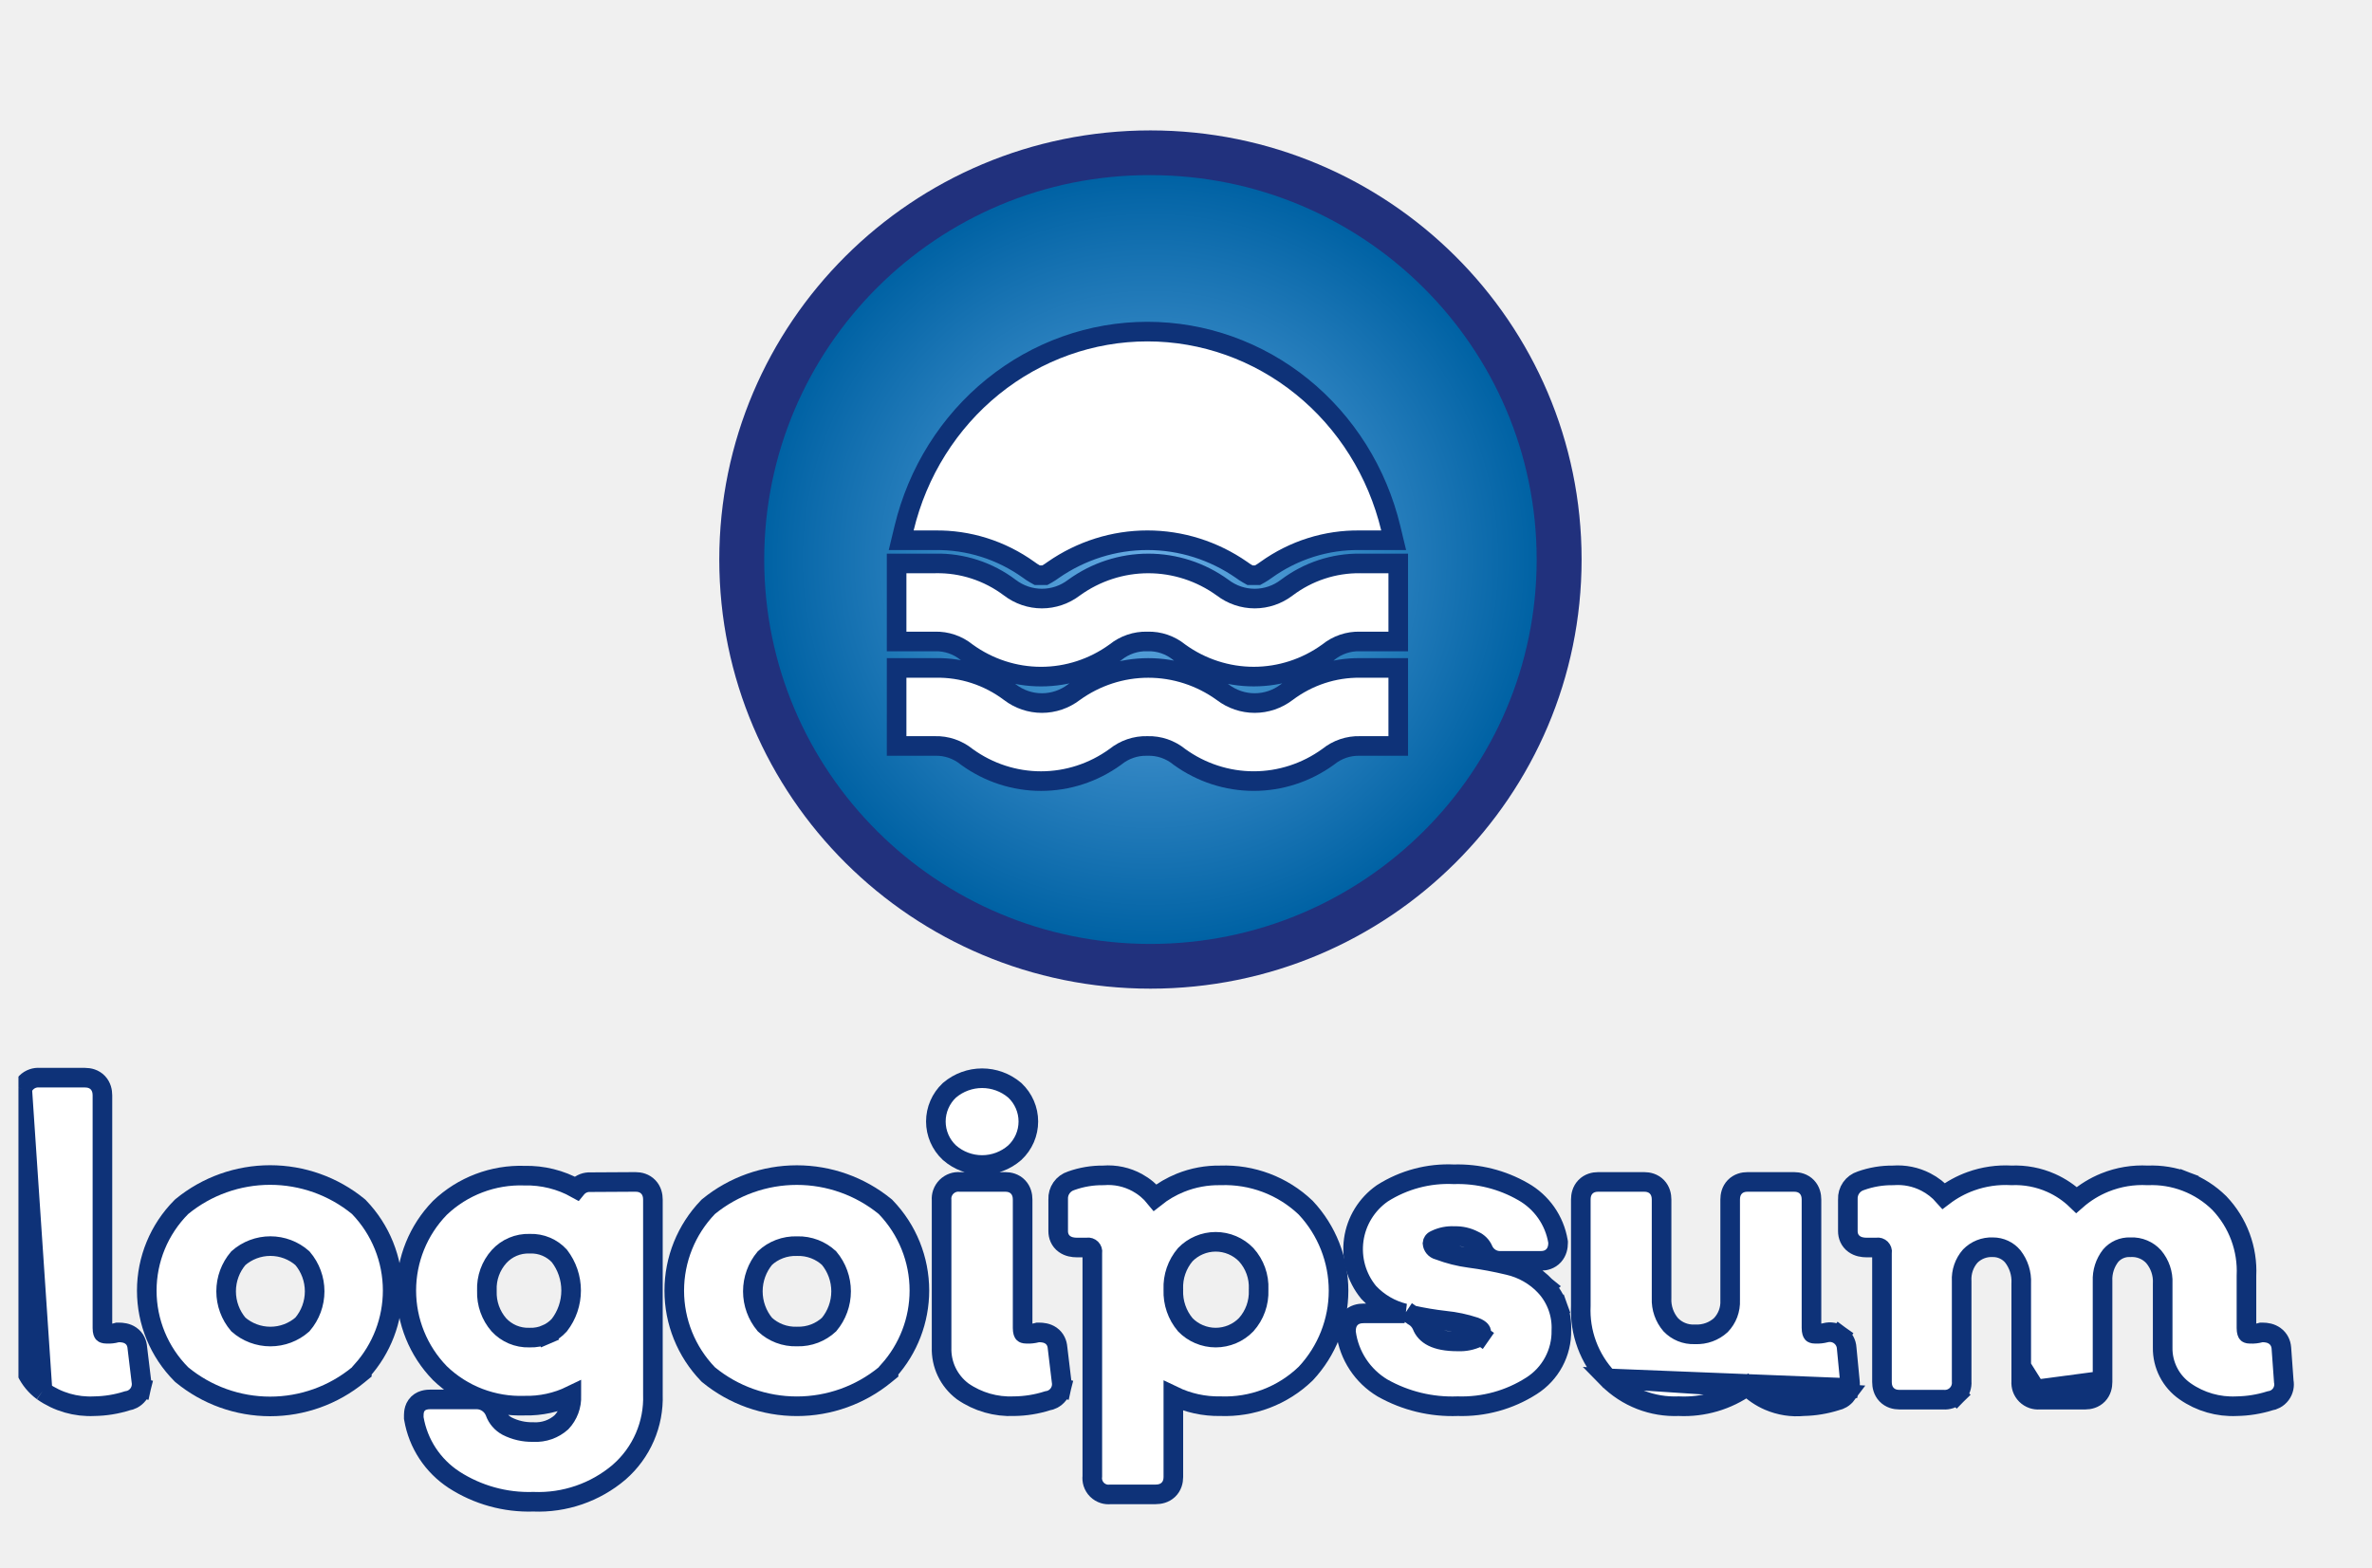
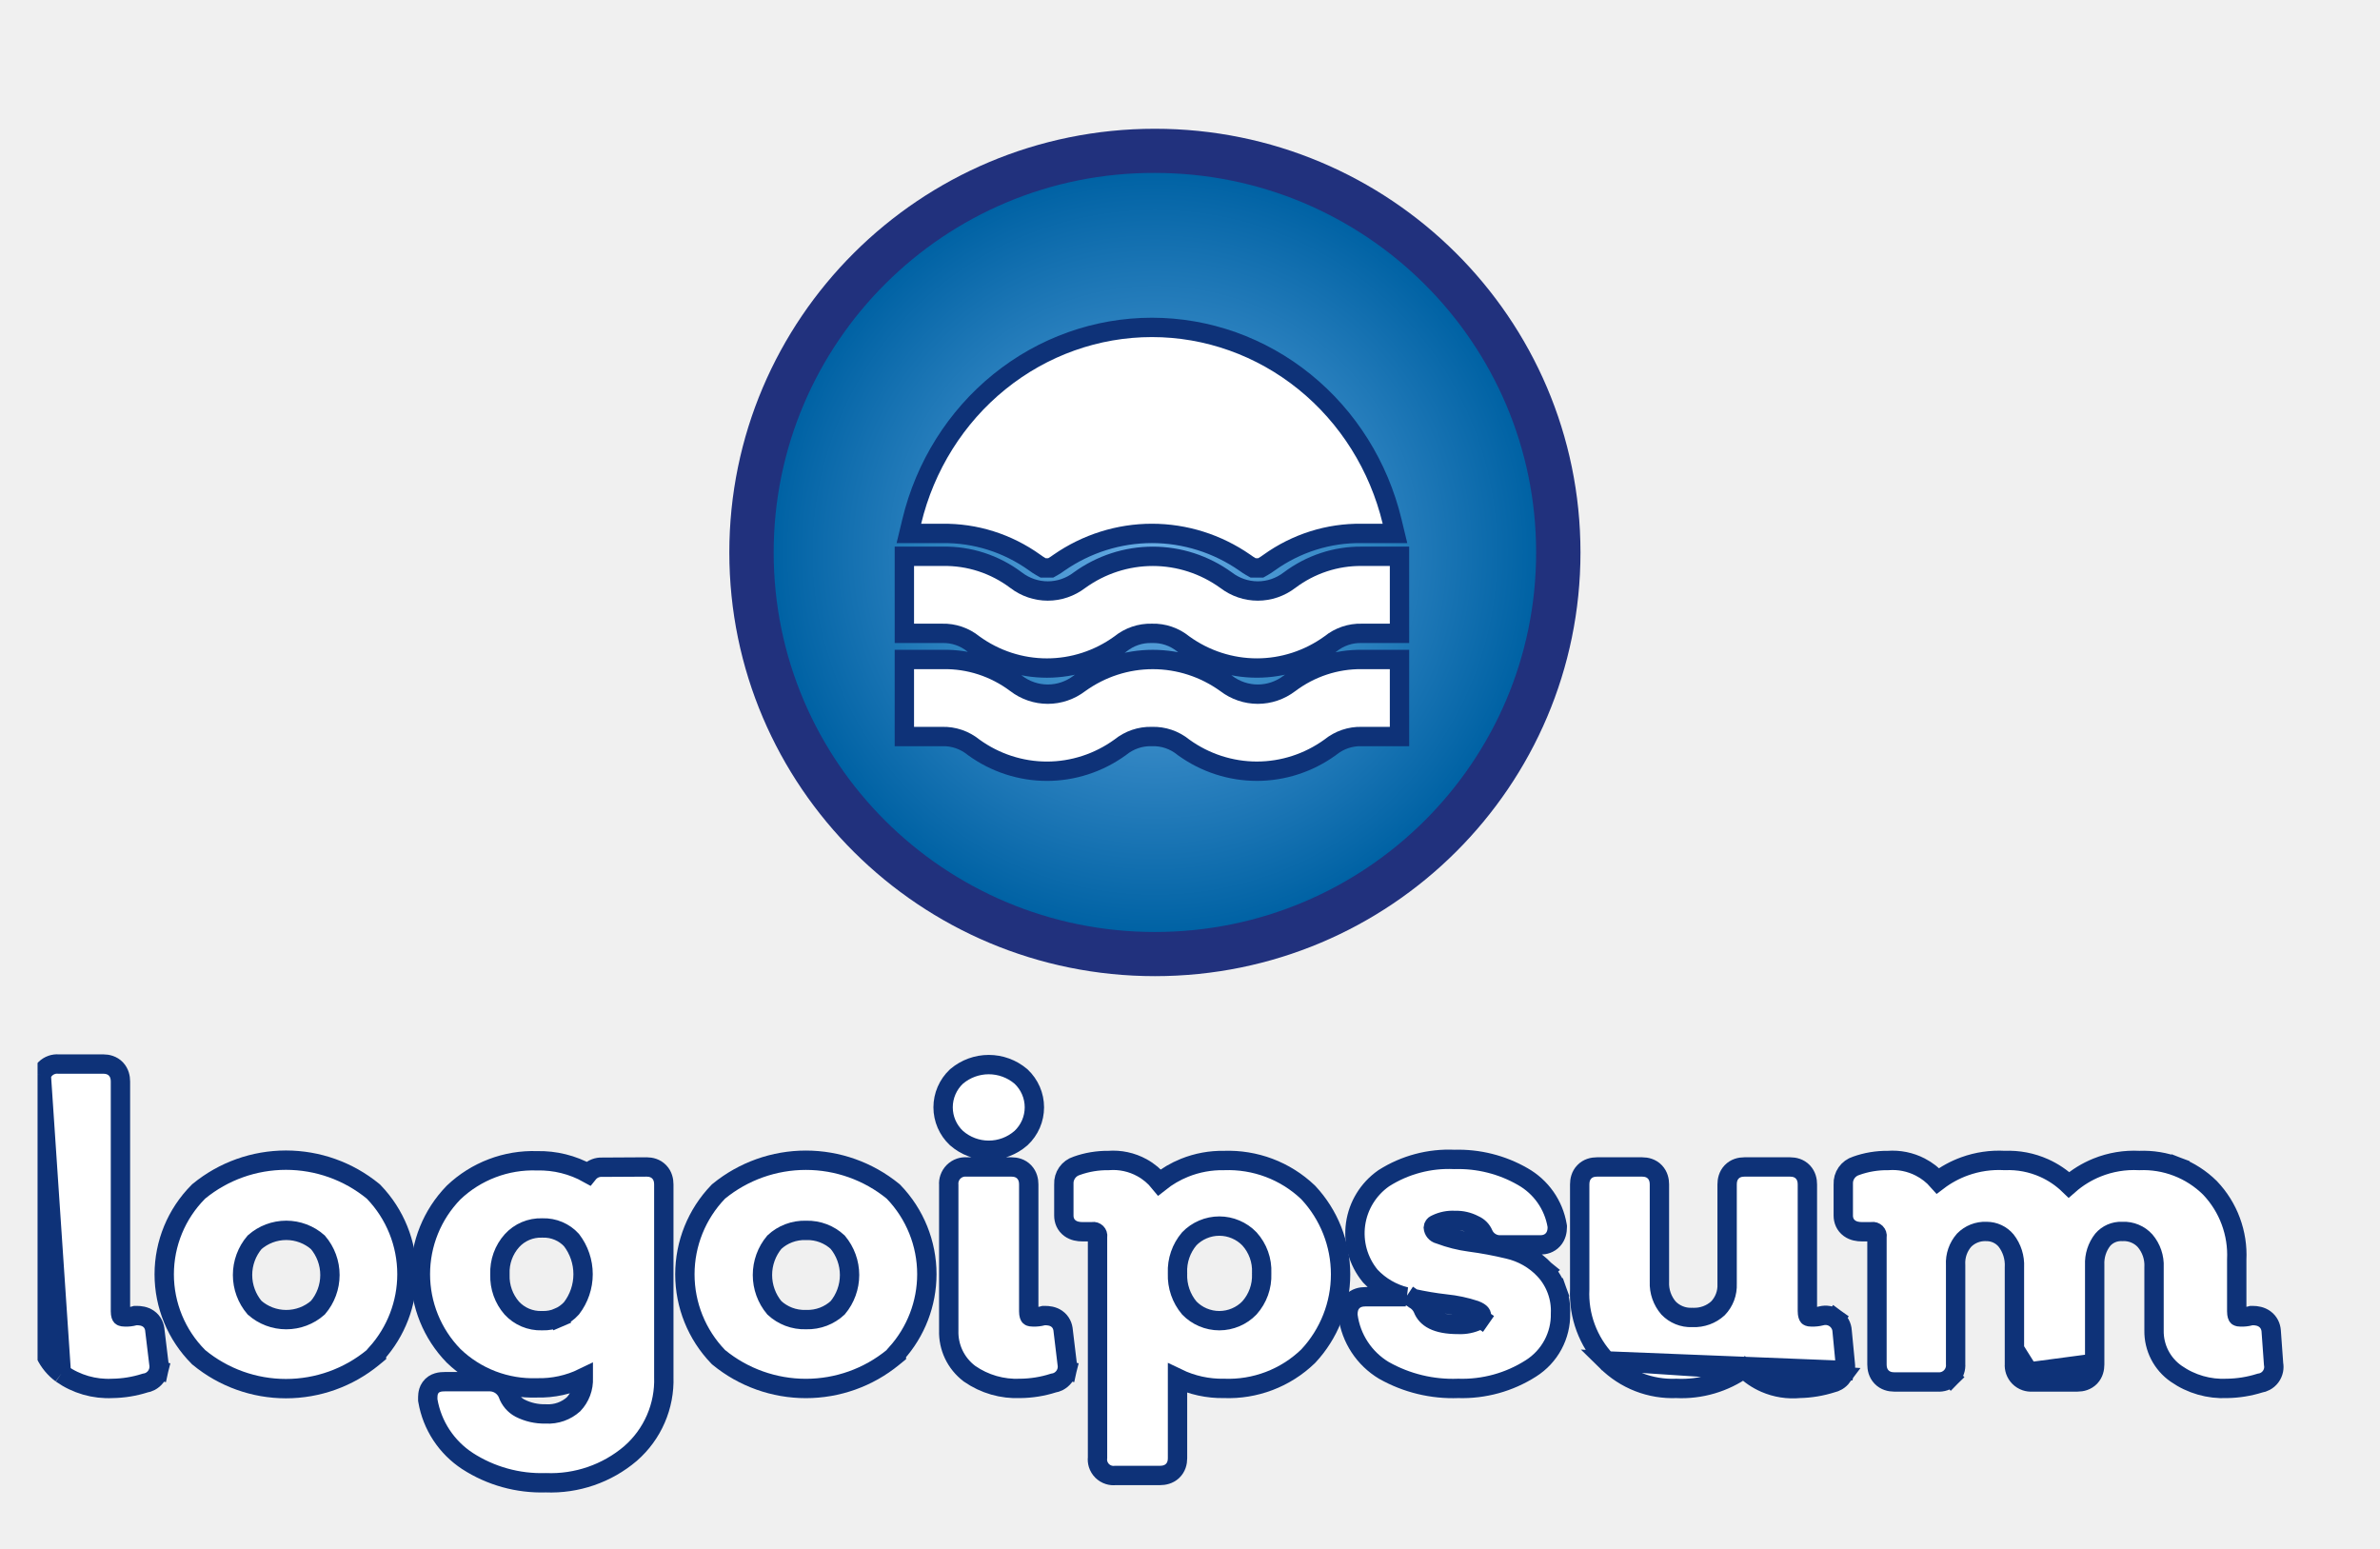
- <svg xmlns="http://www.w3.org/2000/svg" width="121" height="80" viewBox="0 0 121 80" fill="none">
+ <svg xmlns="http://www.w3.org/2000/svg" width="123" height="80" viewBox="0 0 123 80" fill="none">
  <g clip-path="url(#clip0)">
-     <path fill-rule="evenodd" clip-rule="evenodd" d="M80.68 28.549C80.68 40.619 70.849 50.445 58.686 50.445C46.562 50.445 36.692 40.658 36.692 28.549C36.692 16.48 46.523 6.654 58.686 6.654C70.81 6.654 80.68 16.441 80.68 28.549Z" fill="#21317D" />
-     <path d="M38.984 28.549C38.984 39.381 47.806 48.163 58.686 48.163C69.567 48.163 78.388 39.381 78.388 28.549C78.388 17.718 69.567 8.936 58.686 8.936C47.806 8.897 38.984 17.718 38.984 28.549Z" fill="url(#paint0_radial)" />
-     <path d="M2.171 70.984L2.171 70.984C1.823 70.727 1.542 70.388 1.354 69.998C1.167 69.611 1.077 69.184 1.091 68.754V55.914C1.082 55.796 1.097 55.677 1.135 55.565M2.171 70.984L1.135 55.565M2.171 70.984L2.181 70.991C2.948 71.53 3.874 71.797 4.811 71.749C5.381 71.741 5.946 71.649 6.489 71.476C6.584 71.462 6.677 71.432 6.763 71.387L6.763 71.387C6.872 71.329 6.967 71.249 7.043 71.152C7.119 71.055 7.172 70.943 7.201 70.823L6.714 70.707L7.201 70.823C7.227 70.71 7.231 70.594 7.212 70.48L7.006 68.772C6.99 68.547 6.9 68.307 6.67 68.148C6.467 68.007 6.233 67.985 6.062 67.985H5.995L5.931 68.003C5.781 68.044 5.625 68.061 5.47 68.055L5.46 68.055H5.449C5.371 68.055 5.325 68.044 5.301 68.035C5.281 68.028 5.276 68.022 5.274 68.02L5.274 68.02C5.271 68.017 5.225 67.963 5.225 67.763V55.889C5.225 55.687 5.177 55.44 4.992 55.244C4.801 55.044 4.551 54.987 4.335 54.987H2.019C1.901 54.977 1.783 54.992 1.671 55.031C1.547 55.073 1.434 55.143 1.341 55.236C1.249 55.328 1.178 55.441 1.135 55.565M2.171 70.984L1.135 55.565" fill="white" stroke="#0E3278" />
-     <path d="M18.276 70.149L18.458 69.999V69.946C19.469 68.821 20.031 67.362 20.031 65.847C20.031 64.263 19.417 62.74 18.318 61.598L18.297 61.576L18.274 61.557C17.007 60.52 15.418 59.954 13.779 59.954C12.14 59.954 10.551 60.52 9.284 61.557L9.264 61.574L9.246 61.592C8.119 62.726 7.487 64.257 7.487 65.854C7.487 67.45 8.119 68.982 9.246 70.115L9.263 70.133L9.282 70.149C10.548 71.191 12.138 71.761 13.779 71.761C15.42 71.761 17.01 71.191 18.276 70.149ZM13.793 68.195C13.19 68.195 12.609 67.976 12.158 67.579C11.756 67.107 11.535 66.508 11.535 65.888C11.535 65.269 11.756 64.67 12.158 64.198C12.609 63.801 13.19 63.581 13.793 63.581C14.396 63.581 14.977 63.801 15.427 64.198C15.83 64.67 16.051 65.269 16.051 65.888C16.051 66.508 15.83 67.107 15.427 67.579C14.977 67.976 14.396 68.195 13.793 68.195Z" fill="white" stroke="#0E3278" />
-     <path d="M32.416 60.306L32.413 60.306L30.119 60.319C30 60.313 29.882 60.331 29.771 60.373C29.651 60.418 29.543 60.489 29.454 60.581C29.435 60.6 29.416 60.621 29.399 60.642C28.595 60.193 27.68 59.964 26.749 59.986C25.962 59.96 25.176 60.09 24.44 60.37C23.698 60.651 23.02 61.077 22.446 61.624L22.439 61.631L22.432 61.638C21.337 62.767 20.726 64.276 20.726 65.847C20.726 67.417 21.337 68.927 22.432 70.055L22.438 70.061L22.444 70.067C23.015 70.619 23.693 71.05 24.435 71.334C25.173 71.616 25.96 71.748 26.749 71.721C27.582 71.742 28.403 71.562 29.144 71.201V71.204L29.145 71.215C29.156 71.466 29.116 71.717 29.027 71.952C28.94 72.181 28.809 72.392 28.64 72.571C28.45 72.741 28.229 72.872 27.988 72.958C27.742 73.045 27.481 73.083 27.22 73.069L27.201 73.068L27.183 73.068C26.725 73.077 26.273 72.973 25.866 72.765C25.581 72.61 25.363 72.356 25.253 72.052L25.25 72.042L25.246 72.032C25.172 71.85 25.046 71.695 24.886 71.583C24.725 71.471 24.536 71.409 24.34 71.402L24.332 71.402H24.323H21.983C21.792 71.402 21.452 71.42 21.247 71.709C21.153 71.84 21.127 71.978 21.116 72.067C21.107 72.147 21.107 72.233 21.107 72.293C21.107 72.297 21.107 72.301 21.107 72.304V72.347L21.114 72.389C21.223 73.02 21.46 73.621 21.812 74.157C22.164 74.692 22.622 75.149 23.158 75.5L23.16 75.502C24.362 76.278 25.773 76.67 27.204 76.624C28.802 76.689 30.366 76.151 31.584 75.116L31.584 75.116L31.589 75.111C32.152 74.619 32.599 74.008 32.895 73.323C33.191 72.64 33.331 71.9 33.306 71.157V61.208C33.306 61.005 33.258 60.759 33.072 60.563C32.882 60.363 32.632 60.306 32.416 60.306ZM27.027 68.249L27.012 68.249L26.997 68.249C26.706 68.258 26.416 68.203 26.148 68.09C25.882 67.977 25.643 67.809 25.448 67.597C25.034 67.121 24.816 66.506 24.837 65.877L24.837 65.859L24.837 65.841C24.811 65.206 25.035 64.586 25.46 64.113C25.655 63.899 25.895 63.729 26.162 63.616C26.43 63.503 26.719 63.449 27.01 63.458L27.026 63.458L27.042 63.458C27.325 63.449 27.606 63.501 27.866 63.612C28.121 63.72 28.35 63.881 28.536 64.085C28.924 64.591 29.134 65.21 29.134 65.847C29.134 66.484 28.924 67.103 28.535 67.609C28.348 67.817 28.117 67.981 27.86 68.092L28.057 68.551L27.86 68.092C27.597 68.204 27.313 68.258 27.027 68.249Z" fill="white" stroke="#0E3278" />
-     <path d="M45.143 70.15L45.327 70V69.945C46.338 68.821 46.9 67.362 46.9 65.847C46.9 64.263 46.286 62.74 45.187 61.598L45.166 61.576L45.143 61.557C43.874 60.523 42.286 59.958 40.648 59.958C39.01 59.958 37.422 60.523 36.153 61.557L36.13 61.576L36.109 61.598C35.009 62.743 34.395 64.268 34.395 65.854C34.395 67.44 35.009 68.964 36.109 70.109L36.13 70.131L36.153 70.15C37.42 71.187 39.009 71.753 40.648 71.753C42.287 71.753 43.876 71.187 45.143 70.15ZM40.675 68.194L40.661 68.193L40.647 68.194C40.344 68.203 40.043 68.153 39.76 68.045C39.486 67.94 39.234 67.784 39.02 67.585C38.622 67.109 38.404 66.508 38.404 65.888C38.404 65.268 38.622 64.668 39.02 64.192C39.234 63.992 39.486 63.836 39.76 63.732C40.043 63.624 40.344 63.574 40.647 63.583L40.661 63.583L40.675 63.583C40.975 63.575 41.275 63.627 41.555 63.734C41.827 63.839 42.077 63.994 42.291 64.192C42.688 64.668 42.906 65.268 42.906 65.888C42.906 66.508 42.688 67.109 42.291 67.585C42.077 67.783 41.827 67.938 41.555 68.043C41.275 68.15 40.975 68.201 40.675 68.194Z" fill="white" stroke="#0E3278" />
-     <path d="M51.758 58.821L51.765 58.815L51.772 58.809C51.988 58.605 52.161 58.359 52.279 58.087C52.397 57.814 52.458 57.52 52.458 57.223C52.458 56.925 52.397 56.631 52.279 56.359C52.161 56.086 51.988 55.84 51.772 55.636L51.762 55.627L51.751 55.618C51.289 55.229 50.703 55.015 50.099 55.015C49.494 55.015 48.909 55.229 48.447 55.618L48.436 55.627L48.426 55.636C48.209 55.84 48.037 56.086 47.919 56.359C47.801 56.631 47.74 56.925 47.74 57.223C47.74 57.52 47.801 57.814 47.919 58.087C48.037 58.359 48.209 58.605 48.426 58.809L48.433 58.815L48.44 58.821C48.899 59.222 49.489 59.443 50.099 59.443C50.709 59.443 51.298 59.222 51.758 58.821ZM49.093 70.98L49.101 70.987L49.11 70.993C49.878 71.527 50.801 71.792 51.736 71.749C52.311 71.742 52.882 71.651 53.429 71.476C53.525 71.462 53.618 71.432 53.704 71.387C53.813 71.329 53.908 71.249 53.984 71.152C54.059 71.055 54.113 70.943 54.142 70.823L53.655 70.707L54.142 70.823C54.168 70.71 54.172 70.594 54.152 70.48L53.947 68.772C53.93 68.547 53.84 68.308 53.611 68.148C53.408 68.007 53.173 67.985 53.003 67.985H52.939L52.876 68.002C52.719 68.043 52.557 68.061 52.394 68.055L52.385 68.055H52.376C52.303 68.055 52.261 68.044 52.239 68.037C52.221 68.03 52.217 68.024 52.216 68.023C52.212 68.019 52.166 67.963 52.166 67.763V61.208C52.166 61.005 52.118 60.759 51.932 60.563C51.742 60.363 51.492 60.306 51.276 60.306H48.96C48.842 60.296 48.724 60.311 48.611 60.349C48.488 60.392 48.375 60.462 48.282 60.554L48.282 60.554C48.189 60.647 48.119 60.76 48.076 60.883C48.037 60.996 48.022 61.114 48.032 61.233V68.755C48.019 69.182 48.107 69.606 48.29 69.992C48.475 70.38 48.75 70.719 49.093 70.98Z" fill="white" stroke="#0E3278" />
-     <path d="M58.924 61.102C58.675 60.795 58.368 60.537 58.019 60.345C57.49 60.054 56.888 59.924 56.287 59.972C55.727 59.965 55.17 60.058 54.643 60.247C54.443 60.31 54.269 60.436 54.149 60.608C54.029 60.78 53.969 60.986 53.98 61.195V62.819C53.98 63.059 54.071 63.307 54.301 63.474C54.501 63.619 54.74 63.653 54.939 63.653H55.399H55.435L55.471 63.647C55.506 63.642 55.542 63.645 55.575 63.656C55.608 63.667 55.639 63.686 55.663 63.71C55.688 63.735 55.706 63.765 55.717 63.798C55.728 63.83 55.731 63.865 55.726 63.899L55.721 63.935V63.972V75.324C55.707 75.439 55.718 75.556 55.752 75.668C55.793 75.797 55.864 75.915 55.96 76.011C56.056 76.106 56.173 76.177 56.303 76.217C56.414 76.251 56.531 76.262 56.646 76.248H58.951C59.153 76.248 59.4 76.201 59.596 76.016C59.796 75.826 59.855 75.576 59.855 75.36V71.223C60.6 71.583 61.425 71.765 62.261 71.749C63.056 71.779 63.848 71.649 64.591 71.367C65.339 71.082 66.021 70.65 66.597 70.095L66.606 70.086L66.615 70.077C67.686 68.93 68.282 67.421 68.282 65.854C68.282 64.286 67.686 62.777 66.615 61.631L66.605 61.62L66.594 61.61C66.016 61.06 65.333 60.632 64.587 60.351C63.844 60.072 63.054 59.943 62.261 59.972C61.561 59.959 60.865 60.087 60.215 60.349C59.75 60.537 59.315 60.791 58.924 61.102ZM64.204 65.782L64.203 65.804L64.204 65.825C64.23 66.473 64.004 67.105 63.571 67.589C63.37 67.797 63.13 67.962 62.864 68.075C62.596 68.189 62.307 68.249 62.015 68.249C61.723 68.249 61.434 68.189 61.166 68.075C60.902 67.963 60.663 67.799 60.464 67.594C60.048 67.099 59.831 66.468 59.854 65.823L59.855 65.804L59.854 65.784C59.827 65.14 60.045 64.509 60.463 64.017C60.663 63.811 60.902 63.647 61.166 63.535C61.434 63.42 61.723 63.361 62.015 63.361C62.307 63.361 62.596 63.42 62.864 63.535C63.131 63.648 63.371 63.814 63.572 64.022C64.007 64.503 64.234 65.135 64.204 65.782Z" fill="white" stroke="#0E3278" />
-     <path d="M70.519 70.817L70.519 70.817L70.531 70.823C71.696 71.48 73.021 71.8 74.358 71.749C75.688 71.791 77 71.43 78.121 70.713C78.6 70.41 78.993 69.988 79.26 69.489C79.525 68.995 79.659 68.441 79.648 67.881C79.667 67.475 79.606 67.069 79.468 66.686L78.998 66.855L79.468 66.686C79.329 66.297 79.113 65.94 78.834 65.635L78.835 65.634L78.829 65.629C78.324 65.092 77.669 64.718 76.95 64.554C76.295 64.396 75.633 64.272 74.965 64.184C74.436 64.114 73.917 63.983 73.418 63.795L73.392 63.786L73.366 63.779C73.285 63.758 73.212 63.712 73.16 63.648C73.111 63.587 73.081 63.514 73.074 63.437C73.077 63.404 73.088 63.371 73.108 63.343C73.13 63.311 73.162 63.286 73.198 63.272L73.217 63.265L73.236 63.256C73.528 63.115 73.852 63.051 74.176 63.069L74.196 63.07L74.216 63.069C74.547 63.061 74.876 63.137 75.17 63.29L75.185 63.298L75.2 63.305C75.41 63.397 75.576 63.566 75.664 63.776L75.667 63.784L75.671 63.792C75.75 63.963 75.878 64.105 76.039 64.201L76.295 63.772L76.039 64.201C76.195 64.295 76.374 64.34 76.555 64.333H78.605C78.821 64.333 79.071 64.271 79.258 64.064C79.436 63.867 79.481 63.62 79.481 63.416V63.374L79.474 63.333C79.385 62.805 79.178 62.304 78.871 61.866C78.563 61.429 78.162 61.065 77.696 60.802C76.624 60.185 75.402 59.879 74.165 59.916C72.88 59.856 71.608 60.194 70.522 60.883L70.513 60.889L70.503 60.896C70.113 61.17 69.783 61.521 69.534 61.928C69.285 62.334 69.123 62.787 69.057 63.259C68.992 63.731 69.024 64.212 69.152 64.671C69.281 65.129 69.503 65.557 69.804 65.926L69.815 65.94L69.827 65.953C70.319 66.476 70.953 66.845 71.65 67.014C71.644 67.014 71.638 67.014 71.632 67.013L71.622 67.013H71.612H69.565C69.349 67.013 69.076 67.061 68.877 67.282C68.687 67.492 68.661 67.753 68.661 67.93V67.963L68.665 67.996C68.742 68.575 68.949 69.129 69.27 69.617C69.591 70.106 70.018 70.515 70.519 70.817ZM71.997 67.096C72.564 67.223 73.138 67.32 73.715 67.385L73.715 67.385L73.722 67.386C74.236 67.437 74.743 67.545 75.234 67.707C75.405 67.772 75.487 67.836 75.525 67.879C75.55 67.909 75.566 67.94 75.569 67.996C75.563 68.045 75.545 68.092 75.517 68.133L75.927 68.419L75.517 68.133C75.485 68.178 75.442 68.215 75.391 68.238L75.391 68.238L75.381 68.242C75.069 68.39 74.725 68.46 74.379 68.444L74.368 68.444H74.356C73.21 68.444 72.718 68.099 72.538 67.637L72.532 67.622L72.525 67.608C72.445 67.436 72.32 67.29 72.162 67.185L71.885 67.601L72.162 67.185C72.11 67.15 72.055 67.121 71.997 67.096Z" fill="white" stroke="#0E3278" />
-     <path d="M82.016 70.329L82.016 70.329C81.548 69.834 81.185 69.25 80.948 68.611C80.713 67.977 80.608 67.302 80.64 66.626V61.208C80.64 61.005 80.687 60.758 80.873 60.563C81.063 60.363 81.314 60.306 81.53 60.306H83.87C84.085 60.306 84.336 60.363 84.526 60.563C84.712 60.758 84.76 61.005 84.76 61.208V66.222V66.232L84.759 66.242C84.739 66.736 84.907 67.218 85.229 67.594C85.384 67.755 85.57 67.882 85.777 67.966C85.988 68.052 86.214 68.092 86.441 68.083L86.462 68.082L86.482 68.083C86.722 68.093 86.961 68.056 87.186 67.974C87.407 67.894 87.609 67.771 87.783 67.613C87.943 67.446 88.068 67.249 88.15 67.033C88.233 66.812 88.27 66.578 88.259 66.343L88.259 66.331V66.319V61.208C88.259 61.005 88.306 60.758 88.492 60.563C88.683 60.363 88.933 60.306 89.149 60.306H91.517C91.733 60.306 91.983 60.363 92.173 60.563C92.359 60.758 92.407 61.005 92.407 61.208V67.749C92.407 67.958 92.454 68.02 92.459 68.026C92.461 68.028 92.464 68.032 92.479 68.038C92.497 68.045 92.535 68.055 92.603 68.055H92.613L92.623 68.055C92.788 68.061 92.954 68.044 93.115 68.002C93.238 67.969 93.368 67.963 93.494 67.985C93.622 68.008 93.743 68.06 93.848 68.136L93.555 68.541L93.848 68.136C93.954 68.213 94.04 68.312 94.102 68.427L94.102 68.427C94.161 68.536 94.195 68.657 94.202 68.782L94.367 70.494C94.382 70.603 94.377 70.715 94.35 70.822L82.016 70.329ZM82.016 70.329L82.025 70.338C82.5 70.813 83.068 71.184 83.694 71.427C84.313 71.667 84.974 71.776 85.637 71.749C86.887 71.809 88.116 71.446 89.127 70.725C89.443 71.037 89.815 71.29 90.225 71.468C90.786 71.711 91.398 71.807 92.006 71.748C92.571 71.737 93.132 71.643 93.671 71.472C93.767 71.452 93.86 71.417 93.945 71.367C94.045 71.308 94.133 71.229 94.203 71.135L82.016 70.329Z" fill="white" stroke="#0E3278" />
-     <path d="M116.347 71.144C116.272 71.244 116.176 71.327 116.066 71.385C115.979 71.432 115.885 71.463 115.787 71.477C115.24 71.649 114.671 71.74 114.098 71.749C113.162 71.795 112.238 71.529 111.47 70.993C111.109 70.743 110.816 70.408 110.615 70.017C110.416 69.628 110.315 69.196 110.322 68.759V65.499V65.488L110.323 65.476C110.346 64.983 110.181 64.499 109.861 64.121C109.716 63.961 109.538 63.835 109.338 63.752C109.136 63.667 108.918 63.628 108.699 63.638L108.679 63.639L108.658 63.638C108.47 63.631 108.283 63.667 108.111 63.742C107.942 63.817 107.791 63.928 107.671 64.067C107.381 64.437 107.234 64.898 107.255 65.366L107.255 65.377V65.388V70.513C107.255 70.716 107.207 70.963 107.022 71.158C106.831 71.358 106.581 71.416 106.365 71.416H104.035C103.917 71.425 103.799 71.41 103.687 71.372L103.687 71.372C103.563 71.329 103.45 71.259 103.357 71.167C103.265 71.074 103.194 70.962 103.151 70.838L103.151 70.838C103.113 70.725 103.098 70.606 103.107 70.489V65.499V65.487L103.108 65.475C103.132 64.982 102.979 64.496 102.675 64.106C102.553 63.961 102.4 63.843 102.228 63.763C102.054 63.681 101.864 63.639 101.671 63.639L101.661 63.639L101.651 63.638C101.437 63.63 101.223 63.666 101.025 63.745C100.829 63.823 100.653 63.941 100.506 64.09C100.199 64.441 100.042 64.897 100.067 65.361L100.068 65.375V65.388V70.489C100.077 70.607 100.062 70.725 100.023 70.838C99.981 70.962 99.91 71.074 99.817 71.167L99.464 70.813L99.817 71.167C99.725 71.259 99.612 71.329 99.488 71.372L99.488 71.372C99.376 71.41 99.257 71.425 99.14 71.416H96.893C96.678 71.416 96.427 71.358 96.237 71.158C96.051 70.963 96.003 70.716 96.003 70.513V63.972V63.935L96.009 63.899C96.014 63.865 96.011 63.83 96 63.798C95.989 63.765 95.971 63.735 95.946 63.71C95.921 63.686 95.891 63.667 95.858 63.656C95.824 63.645 95.789 63.642 95.754 63.647L95.718 63.653H95.681H95.222C95.023 63.653 94.784 63.619 94.584 63.474C94.353 63.307 94.262 63.059 94.262 62.819V61.195C94.252 60.986 94.311 60.78 94.431 60.608C94.552 60.436 94.725 60.31 94.925 60.247C95.453 60.058 96.01 59.965 96.571 59.972C97.148 59.928 97.726 60.045 98.24 60.31C98.588 60.489 98.897 60.731 99.153 61.022C99.571 60.705 100.036 60.452 100.532 60.273C101.196 60.033 101.903 59.931 102.608 59.971C103.304 59.942 103.998 60.074 104.635 60.358C105.114 60.572 105.55 60.866 105.925 61.228C106.354 60.852 106.845 60.55 107.377 60.335C108.069 60.056 108.813 59.932 109.558 59.972C110.226 59.944 110.893 60.053 111.517 60.292L111.338 60.759L111.517 60.292C112.15 60.534 112.725 60.905 113.207 61.38L113.213 61.386L113.218 61.391C113.688 61.886 114.053 62.47 114.289 63.109C114.524 63.744 114.629 64.419 114.596 65.095V67.763C114.596 67.962 114.641 68.022 114.647 68.028C114.649 68.03 114.652 68.034 114.665 68.039C114.68 68.045 114.715 68.055 114.778 68.055H114.79L114.801 68.055C114.966 68.063 115.13 68.045 115.289 68.002L115.353 67.985H115.419C115.617 67.985 115.847 68.022 116.043 68.164C116.259 68.32 116.358 68.549 116.377 68.777L116.377 68.783L116.377 68.783L116.5 70.485C116.52 70.591 116.519 70.699 116.498 70.805C116.473 70.927 116.422 71.043 116.347 71.144ZM116.347 71.144C116.347 71.144 116.347 71.144 116.347 71.144L115.946 70.845L116.347 71.144ZM103.849 70.899C103.901 70.917 103.956 70.922 104.011 70.916H106.365C106.63 70.916 106.755 70.777 106.755 70.513L103.849 70.899ZM103.849 70.899C103.797 70.881 103.749 70.851 103.71 70.813C103.671 70.774 103.642 70.727 103.624 70.675C103.606 70.623 103.6 70.567 103.607 70.513L103.849 70.899Z" fill="white" stroke="#0E3278" />
-     <path d="M46.12 26.949L45.971 27.566H46.606H47.683V27.566L47.691 27.566C49.398 27.54 51.072 28.067 52.478 29.076C52.579 29.152 52.685 29.221 52.795 29.284L52.91 29.349H53.043H53.168H53.3L53.416 29.284C53.524 29.222 53.629 29.153 53.73 29.078C55.152 28.091 56.824 27.565 58.532 27.565C60.241 27.565 61.913 28.091 63.335 29.078C63.435 29.153 63.541 29.222 63.649 29.284L63.764 29.349H63.897H64.022H64.154L64.269 29.284C64.379 29.221 64.485 29.152 64.587 29.076C65.993 28.067 67.667 27.54 69.374 27.566V27.566H69.382H70.459H71.094L70.945 26.949C70.258 24.089 68.665 21.547 66.416 19.728C64.167 17.909 61.392 16.919 58.532 16.919C55.673 16.919 52.898 17.909 50.649 19.728C48.4 21.547 46.807 24.089 46.12 26.949ZM67.735 33.295L67.746 33.288L67.756 33.279C68.218 32.907 68.788 32.714 69.368 32.73L69.368 32.73H69.382H70.827H71.327V32.23V29.248V28.748H70.827H69.385C68.04 28.732 66.727 29.166 65.643 29.982L65.64 29.984C65.164 30.347 64.591 30.541 64.004 30.541C63.417 30.541 62.844 30.347 62.368 29.984L62.368 29.984L62.357 29.976C61.25 29.178 59.931 28.749 58.577 28.749C57.224 28.749 55.905 29.178 54.797 29.976L54.797 29.976L54.786 29.984C54.31 30.347 53.737 30.541 53.15 30.541C52.563 30.541 51.99 30.347 51.514 29.984L51.512 29.982C50.415 29.156 49.084 28.722 47.723 28.748H46.238H45.738V29.248V32.23V32.73H46.238H47.683V32.73L47.697 32.73C48.277 32.714 48.847 32.907 49.309 33.279L49.319 33.287L49.33 33.295C50.435 34.094 51.753 34.523 53.105 34.523C54.458 34.523 55.776 34.094 56.882 33.295L56.892 33.288L56.902 33.28C57.365 32.908 57.935 32.715 58.515 32.73L58.529 32.73L58.543 32.73C59.122 32.713 59.692 32.906 60.153 33.278L60.163 33.287L60.175 33.295C61.282 34.093 62.602 34.522 63.955 34.522C65.308 34.522 66.627 34.093 67.735 33.295ZM67.735 38.627L67.746 38.619L67.756 38.611C68.218 38.239 68.788 38.046 69.368 38.062L69.368 38.062H69.382H70.827H71.327V37.562V34.58V34.08H70.827H69.385C68.04 34.064 66.727 34.498 65.643 35.314L65.64 35.316C65.164 35.679 64.591 35.873 64.004 35.873C63.417 35.873 62.844 35.679 62.368 35.316L62.368 35.316L62.357 35.308C61.25 34.51 59.931 34.081 58.577 34.081C57.224 34.081 55.905 34.51 54.797 35.308L54.797 35.308L54.786 35.316C54.31 35.679 53.737 35.873 53.15 35.873C52.563 35.873 51.99 35.679 51.514 35.316L51.512 35.314C50.415 34.488 49.084 34.054 47.723 34.08H46.238H45.738V34.58V37.562V38.062H46.238H47.683V38.062L47.697 38.062C48.277 38.046 48.847 38.239 49.309 38.611L49.319 38.619L49.33 38.627C50.435 39.425 51.753 39.855 53.105 39.855C54.458 39.855 55.776 39.425 56.882 38.627L56.892 38.62L56.902 38.612C57.365 38.24 57.935 38.047 58.515 38.062L58.529 38.062L58.543 38.062C59.122 38.045 59.692 38.237 60.153 38.61L60.163 38.619L60.175 38.627C61.282 39.425 62.602 39.854 63.955 39.854C65.308 39.854 66.627 39.425 67.735 38.627Z" fill="white" stroke="#0E3278" />
+     <path fill-rule="evenodd" clip-rule="evenodd" d="M81.68 28.549C81.68 40.619 71.849 50.445 59.686 50.445C47.562 50.445 37.692 40.658 37.692 28.549C37.692 16.48 47.523 6.654 59.686 6.654C71.81 6.654 81.68 16.441 81.68 28.549Z" fill="#21317D" />
+     <path d="M39.984 28.549C39.984 39.381 48.806 48.163 59.686 48.163C70.567 48.163 79.388 39.381 79.388 28.549C79.388 17.718 70.567 8.936 59.686 8.936C48.806 8.897 39.984 17.718 39.984 28.549Z" fill="url(#paint0_radial)" />
+     <path d="M3.171 70.984L3.171 70.984C2.823 70.727 2.542 70.388 2.354 69.998C2.167 69.611 2.077 69.184 2.091 68.754V55.914C2.082 55.796 2.097 55.677 2.135 55.565M3.171 70.984L2.135 55.565M3.171 70.984L3.181 70.991C3.948 71.53 4.874 71.797 5.811 71.749C6.381 71.741 6.946 71.649 7.489 71.476C7.584 71.462 7.677 71.432 7.763 71.387L7.763 71.387C7.872 71.329 7.967 71.249 8.043 71.152C8.118 71.055 8.172 70.943 8.201 70.823L7.714 70.707L8.201 70.823C8.227 70.71 8.231 70.594 8.212 70.48L8.006 68.772C7.99 68.547 7.9 68.307 7.67 68.148C7.467 68.007 7.233 67.985 7.062 67.985H6.995L6.931 68.003C6.781 68.044 6.625 68.061 6.47 68.055L6.46 68.055H6.449C6.371 68.055 6.325 68.044 6.301 68.035C6.281 68.028 6.276 68.022 6.274 68.02L6.274 68.02C6.271 68.017 6.225 67.963 6.225 67.763V55.889C6.225 55.687 6.177 55.44 5.992 55.244C5.801 55.044 5.551 54.987 5.335 54.987H3.019C2.901 54.977 2.783 54.992 2.671 55.031C2.547 55.073 2.434 55.143 2.341 55.236C2.249 55.328 2.178 55.441 2.135 55.565M3.171 70.984L2.135 55.565" fill="white" stroke="#0E3278" />
+     <path d="M19.276 70.149L19.458 69.999V69.946C20.469 68.821 21.031 67.362 21.031 65.847C21.031 64.263 20.417 62.74 19.318 61.598L19.297 61.576L19.274 61.557C18.007 60.52 16.418 59.954 14.779 59.954C13.14 59.954 11.551 60.52 10.284 61.557L10.264 61.574L10.246 61.592C9.119 62.726 8.487 64.257 8.487 65.854C8.487 67.45 9.119 68.982 10.246 70.115L10.263 70.133L10.282 70.149C11.548 71.191 13.138 71.761 14.779 71.761C16.42 71.761 18.01 71.191 19.276 70.149ZM14.793 68.195C14.19 68.195 13.609 67.976 13.158 67.579C12.756 67.107 12.535 66.508 12.535 65.888C12.535 65.269 12.756 64.67 13.158 64.198C13.609 63.801 14.19 63.581 14.793 63.581C15.396 63.581 15.977 63.801 16.427 64.198C16.83 64.67 17.051 65.269 17.051 65.888C17.051 66.508 16.83 67.107 16.427 67.579C15.977 67.976 15.396 68.195 14.793 68.195Z" fill="white" stroke="#0E3278" />
+     <path d="M33.416 60.306L33.413 60.306L31.119 60.319C31 60.313 30.882 60.331 30.771 60.373C30.651 60.418 30.543 60.489 30.454 60.581C30.435 60.6 30.416 60.621 30.399 60.642C29.595 60.193 28.68 59.964 27.749 59.986C26.962 59.96 26.176 60.09 25.44 60.37C24.698 60.651 24.02 61.077 23.446 61.624L23.439 61.631L23.432 61.638C22.337 62.767 21.726 64.276 21.726 65.847C21.726 67.417 22.337 68.927 23.432 70.055L23.438 70.061L23.444 70.067C24.015 70.619 24.693 71.05 25.435 71.334C26.173 71.616 26.96 71.748 27.749 71.721C28.582 71.742 29.403 71.562 30.144 71.201V71.204L30.145 71.215C30.156 71.466 30.116 71.717 30.027 71.952C29.94 72.181 29.809 72.392 29.64 72.571C29.45 72.741 29.229 72.872 28.988 72.958C28.742 73.045 28.481 73.083 28.22 73.069L28.201 73.068L28.183 73.068C27.725 73.077 27.273 72.973 26.866 72.765C26.581 72.61 26.363 72.356 26.253 72.052L26.25 72.042L26.246 72.032C26.172 71.85 26.046 71.695 25.886 71.583C25.725 71.471 25.536 71.409 25.34 71.402L25.332 71.402H25.323H22.983C22.792 71.402 22.452 71.42 22.247 71.709C22.153 71.84 22.127 71.978 22.116 72.067C22.107 72.147 22.107 72.233 22.107 72.293C22.107 72.297 22.107 72.301 22.107 72.304V72.347L22.114 72.389C22.223 73.02 22.46 73.621 22.812 74.157C23.164 74.692 23.622 75.149 24.158 75.5L24.16 75.502C25.362 76.278 26.773 76.67 28.204 76.624C29.802 76.689 31.366 76.151 32.584 75.116L32.584 75.116L32.589 75.111C33.152 74.619 33.599 74.008 33.895 73.323C34.191 72.64 34.331 71.9 34.306 71.157V61.208C34.306 61.005 34.258 60.759 34.072 60.563C33.882 60.363 33.632 60.306 33.416 60.306ZM28.027 68.249L28.012 68.249L27.997 68.249C27.706 68.258 27.416 68.203 27.148 68.09C26.882 67.977 26.643 67.809 26.448 67.597C26.034 67.121 25.816 66.506 25.837 65.877L25.837 65.859L25.837 65.841C25.811 65.206 26.035 64.586 26.46 64.113C26.655 63.899 26.895 63.729 27.162 63.616C27.43 63.503 27.719 63.449 28.01 63.458L28.026 63.458L28.042 63.458C28.325 63.449 28.606 63.501 28.866 63.612C29.121 63.72 29.35 63.881 29.536 64.085C29.924 64.591 30.134 65.21 30.134 65.847C30.134 66.484 29.924 67.103 29.535 67.609C29.348 67.817 29.117 67.981 28.86 68.092L29.057 68.551L28.86 68.092C28.597 68.204 28.313 68.258 28.027 68.249Z" fill="white" stroke="#0E3278" />
+     <path d="M46.143 70.15L46.327 70V69.945C47.338 68.821 47.9 67.362 47.9 65.847C47.9 64.263 47.286 62.74 46.187 61.598L46.166 61.576L46.143 61.557C44.874 60.523 43.286 59.958 41.648 59.958C40.01 59.958 38.422 60.523 37.153 61.557L37.13 61.576L37.109 61.598C36.009 62.743 35.395 64.268 35.395 65.854C35.395 67.44 36.009 68.964 37.109 70.109L37.13 70.131L37.153 70.15C38.42 71.187 40.009 71.753 41.648 71.753C43.287 71.753 44.876 71.187 46.143 70.15ZM41.675 68.194L41.661 68.193L41.647 68.194C41.344 68.203 41.043 68.153 40.76 68.045C40.486 67.94 40.234 67.784 40.02 67.585C39.622 67.109 39.404 66.508 39.404 65.888C39.404 65.268 39.622 64.668 40.02 64.192C40.234 63.992 40.486 63.836 40.76 63.732C41.043 63.624 41.344 63.574 41.647 63.583L41.661 63.583L41.675 63.583C41.975 63.575 42.275 63.627 42.555 63.734C42.827 63.839 43.077 63.994 43.291 64.192C43.688 64.668 43.906 65.268 43.906 65.888C43.906 66.508 43.688 67.109 43.291 67.585C43.077 67.783 42.827 67.938 42.555 68.043C42.275 68.15 41.975 68.201 41.675 68.194Z" fill="white" stroke="#0E3278" />
+     <path d="M52.758 58.821L52.765 58.815L52.772 58.809C52.988 58.605 53.161 58.359 53.279 58.087C53.397 57.814 53.458 57.52 53.458 57.223C53.458 56.925 53.397 56.631 53.279 56.359C53.161 56.086 52.988 55.84 52.772 55.636L52.762 55.627L52.751 55.618C52.289 55.229 51.703 55.015 51.099 55.015C50.494 55.015 49.909 55.229 49.447 55.618L49.436 55.627L49.426 55.636C49.209 55.84 49.037 56.086 48.919 56.359C48.801 56.631 48.74 56.925 48.74 57.223C48.74 57.52 48.801 57.814 48.919 58.087C49.037 58.359 49.209 58.605 49.426 58.809L49.433 58.815L49.44 58.821C49.899 59.222 50.489 59.443 51.099 59.443C51.709 59.443 52.298 59.222 52.758 58.821ZM50.093 70.98L50.101 70.987L50.11 70.993C50.878 71.527 51.801 71.792 52.736 71.749C53.311 71.742 53.882 71.651 54.429 71.476C54.525 71.462 54.618 71.432 54.704 71.387C54.813 71.329 54.908 71.249 54.984 71.152C55.059 71.055 55.113 70.943 55.142 70.823L54.655 70.707L55.142 70.823C55.168 70.71 55.172 70.594 55.152 70.48L54.947 68.772C54.93 68.547 54.84 68.308 54.611 68.148C54.408 68.007 54.173 67.985 54.003 67.985H53.939L53.876 68.002C53.719 68.043 53.557 68.061 53.394 68.055L53.385 68.055H53.376C53.303 68.055 53.261 68.044 53.239 68.037C53.221 68.03 53.217 68.024 53.216 68.023C53.212 68.019 53.166 67.963 53.166 67.763V61.208C53.166 61.005 53.118 60.759 52.932 60.563C52.742 60.363 52.492 60.306 52.276 60.306H49.96C49.842 60.296 49.724 60.311 49.611 60.349C49.488 60.392 49.375 60.462 49.282 60.554L49.282 60.554C49.189 60.647 49.119 60.76 49.076 60.883C49.037 60.996 49.022 61.114 49.032 61.233V68.755C49.019 69.182 49.107 69.606 49.29 69.992C49.475 70.38 49.75 70.719 50.093 70.98Z" fill="white" stroke="#0E3278" />
+     <path d="M59.924 61.102C59.675 60.795 59.368 60.537 59.019 60.345C58.49 60.054 57.888 59.924 57.287 59.972C56.727 59.965 56.17 60.058 55.643 60.247C55.443 60.31 55.269 60.436 55.149 60.608C55.029 60.78 54.969 60.986 54.98 61.195V62.819C54.98 63.059 55.071 63.307 55.301 63.474C55.501 63.619 55.74 63.653 55.939 63.653H56.399H56.435L56.471 63.647C56.506 63.642 56.542 63.645 56.575 63.656C56.608 63.667 56.639 63.686 56.663 63.71C56.688 63.735 56.706 63.765 56.717 63.798C56.728 63.83 56.731 63.865 56.726 63.899L56.721 63.935V63.972V75.324C56.707 75.439 56.718 75.556 56.752 75.668C56.793 75.797 56.864 75.915 56.96 76.011C57.056 76.106 57.173 76.177 57.303 76.217C57.414 76.251 57.531 76.262 57.646 76.248H59.951C60.153 76.248 60.4 76.201 60.596 76.016C60.796 75.826 60.855 75.576 60.855 75.36V71.223C61.6 71.583 62.425 71.765 63.261 71.749C64.056 71.779 64.848 71.649 65.591 71.367C66.339 71.082 67.021 70.65 67.597 70.095L67.606 70.086L67.615 70.077C68.686 68.93 69.282 67.421 69.282 65.854C69.282 64.286 68.686 62.777 67.615 61.631L67.605 61.62L67.594 61.61C67.016 61.06 66.333 60.632 65.587 60.351C64.844 60.072 64.054 59.943 63.261 59.972C62.561 59.959 61.865 60.087 61.215 60.349C60.75 60.537 60.315 60.791 59.924 61.102ZM65.204 65.782L65.203 65.804L65.204 65.825C65.23 66.473 65.004 67.105 64.571 67.589C64.371 67.797 64.13 67.962 63.864 68.075C63.596 68.189 63.307 68.249 63.015 68.249C62.723 68.249 62.434 68.189 62.166 68.075C61.902 67.963 61.663 67.799 61.464 67.594C61.048 67.099 60.831 66.468 60.854 65.823L60.855 65.804L60.854 65.784C60.827 65.14 61.045 64.509 61.463 64.017C61.663 63.811 61.902 63.647 62.166 63.535C62.434 63.42 62.723 63.361 63.015 63.361C63.307 63.361 63.596 63.42 63.864 63.535C64.131 63.648 64.371 63.814 64.572 64.022C65.007 64.503 65.234 65.135 65.204 65.782Z" fill="white" stroke="#0E3278" />
+     <path d="M71.519 70.817L71.519 70.817L71.531 70.823C72.696 71.48 74.021 71.8 75.358 71.749C76.688 71.791 78 71.43 79.121 70.713C79.6 70.41 79.993 69.988 80.26 69.489C80.525 68.995 80.659 68.441 80.648 67.881C80.667 67.475 80.606 67.069 80.468 66.686L79.998 66.855L80.468 66.686C80.329 66.297 80.113 65.94 79.834 65.635L79.835 65.634L79.829 65.629C79.324 65.092 78.669 64.718 77.95 64.554C77.295 64.396 76.633 64.272 75.965 64.184C75.436 64.114 74.917 63.983 74.418 63.795L74.392 63.786L74.366 63.779C74.285 63.758 74.212 63.712 74.16 63.648C74.111 63.587 74.081 63.514 74.074 63.437C74.077 63.404 74.088 63.371 74.108 63.343C74.13 63.311 74.162 63.286 74.198 63.272L74.217 63.265L74.236 63.256C74.528 63.115 74.852 63.051 75.176 63.069L75.196 63.07L75.216 63.069C75.547 63.061 75.876 63.137 76.17 63.29L76.185 63.298L76.2 63.305C76.41 63.397 76.576 63.566 76.664 63.776L76.667 63.784L76.671 63.792C76.75 63.963 76.878 64.105 77.039 64.201L77.295 63.772L77.039 64.201C77.195 64.295 77.374 64.34 77.555 64.333H79.605C79.821 64.333 80.071 64.271 80.258 64.064C80.436 63.867 80.481 63.62 80.481 63.416V63.374L80.474 63.333C80.385 62.805 80.178 62.304 79.871 61.866C79.563 61.429 79.162 61.065 78.696 60.802C77.624 60.185 76.402 59.879 75.165 59.916C73.88 59.856 72.608 60.194 71.522 60.883L71.513 60.889L71.503 60.896C71.113 61.17 70.783 61.521 70.534 61.928C70.285 62.334 70.123 62.787 70.057 63.259C69.992 63.731 70.024 64.212 70.152 64.671C70.281 65.129 70.503 65.557 70.804 65.926L70.815 65.94L70.827 65.953C71.319 66.476 71.953 66.845 72.65 67.014C72.644 67.014 72.638 67.014 72.632 67.013L72.622 67.013H72.612H70.565C70.349 67.013 70.076 67.061 69.877 67.282C69.687 67.492 69.661 67.753 69.661 67.93V67.963L69.665 67.996C69.742 68.575 69.949 69.129 70.27 69.617C70.591 70.106 71.018 70.515 71.519 70.817ZM72.997 67.096C73.564 67.223 74.138 67.32 74.715 67.385L74.715 67.385L74.722 67.386C75.236 67.437 75.743 67.545 76.234 67.707C76.405 67.772 76.487 67.836 76.525 67.879C76.55 67.909 76.566 67.94 76.569 67.996C76.563 68.045 76.545 68.092 76.517 68.133L76.927 68.419L76.517 68.133C76.485 68.178 76.442 68.215 76.391 68.238L76.391 68.238L76.381 68.242C76.069 68.39 75.725 68.46 75.379 68.444L75.368 68.444H75.356C74.21 68.444 73.718 68.099 73.538 67.637L73.532 67.622L73.525 67.608C73.445 67.436 73.32 67.29 73.162 67.185L72.885 67.601L73.162 67.185C73.11 67.15 73.055 67.121 72.997 67.096Z" fill="white" stroke="#0E3278" />
+     <path d="M83.016 70.329L83.016 70.329C82.548 69.834 82.185 69.25 81.948 68.611C81.713 67.977 81.608 67.302 81.64 66.626V61.208C81.64 61.005 81.687 60.758 81.873 60.563C82.063 60.363 82.314 60.306 82.53 60.306H84.87C85.085 60.306 85.336 60.363 85.526 60.563C85.712 60.758 85.76 61.005 85.76 61.208V66.222V66.232L85.759 66.242C85.739 66.736 85.907 67.218 86.229 67.594C86.384 67.755 86.57 67.882 86.777 67.966C86.988 68.052 87.214 68.092 87.441 68.083L87.462 68.082L87.482 68.083C87.722 68.093 87.961 68.056 88.186 67.974C88.407 67.894 88.609 67.771 88.783 67.613C88.943 67.446 89.068 67.249 89.15 67.033C89.233 66.812 89.27 66.578 89.259 66.343L89.259 66.331V66.319V61.208C89.259 61.005 89.306 60.758 89.492 60.563C89.683 60.363 89.933 60.306 90.149 60.306H92.517C92.733 60.306 92.983 60.363 93.173 60.563C93.359 60.758 93.407 61.005 93.407 61.208V67.749C93.407 67.958 93.454 68.02 93.459 68.026C93.461 68.028 93.464 68.032 93.479 68.038C93.497 68.045 93.535 68.055 93.603 68.055H93.613L93.623 68.055C93.788 68.061 93.954 68.044 94.115 68.002C94.238 67.969 94.368 67.963 94.494 67.985C94.622 68.008 94.743 68.06 94.848 68.136L94.555 68.541L94.848 68.136C94.954 68.213 95.04 68.312 95.102 68.427L95.102 68.427C95.161 68.536 95.195 68.657 95.202 68.782L95.367 70.494C95.382 70.603 95.377 70.715 95.35 70.822L83.016 70.329ZM83.016 70.329L83.025 70.338C83.5 70.813 84.068 71.184 84.694 71.427C85.313 71.667 85.974 71.776 86.637 71.749C87.887 71.809 89.116 71.446 90.127 70.725C90.443 71.037 90.815 71.29 91.225 71.468C91.786 71.711 92.398 71.807 93.006 71.748C93.571 71.737 94.132 71.643 94.671 71.472C94.767 71.452 94.86 71.417 94.945 71.367C95.045 71.308 95.133 71.229 95.203 71.135L83.016 70.329Z" fill="white" stroke="#0E3278" />
+     <path d="M117.347 71.144C117.272 71.244 117.176 71.327 117.066 71.385C116.979 71.432 116.885 71.463 116.787 71.477C116.24 71.649 115.671 71.74 115.098 71.749C114.162 71.795 113.238 71.529 112.47 70.993C112.109 70.743 111.816 70.408 111.615 70.017C111.416 69.628 111.315 69.196 111.322 68.759V65.499V65.488L111.323 65.476C111.346 64.983 111.181 64.499 110.861 64.121C110.716 63.961 110.538 63.835 110.338 63.752C110.136 63.667 109.918 63.628 109.699 63.638L109.679 63.639L109.658 63.638C109.47 63.631 109.283 63.667 109.111 63.742C108.942 63.817 108.791 63.928 108.671 64.067C108.381 64.437 108.234 64.898 108.255 65.366L108.255 65.377V65.388V70.513C108.255 70.716 108.207 70.963 108.022 71.158C107.831 71.358 107.581 71.416 107.365 71.416H105.035C104.917 71.425 104.799 71.41 104.687 71.372L104.687 71.372C104.563 71.329 104.45 71.259 104.357 71.167C104.265 71.074 104.194 70.962 104.151 70.838L104.151 70.838C104.113 70.725 104.098 70.606 104.107 70.489V65.499V65.487L104.108 65.475C104.132 64.982 103.979 64.496 103.675 64.106C103.553 63.961 103.4 63.843 103.228 63.763C103.054 63.681 102.864 63.639 102.671 63.639L102.661 63.639L102.651 63.638C102.437 63.63 102.223 63.666 102.025 63.745C101.829 63.823 101.653 63.941 101.506 64.09C101.199 64.441 101.042 64.897 101.067 65.361L101.068 65.375V65.388V70.489C101.077 70.607 101.062 70.725 101.023 70.838C100.981 70.962 100.91 71.074 100.817 71.167L100.464 70.813L100.817 71.167C100.725 71.259 100.612 71.329 100.488 71.372L100.488 71.372C100.376 71.41 100.257 71.425 100.14 71.416H97.893C97.678 71.416 97.427 71.358 97.237 71.158C97.051 70.963 97.003 70.716 97.003 70.513V63.972V63.935L97.009 63.899C97.014 63.865 97.011 63.83 97 63.798C96.989 63.765 96.971 63.735 96.946 63.71C96.921 63.686 96.891 63.667 96.858 63.656C96.824 63.645 96.789 63.642 96.754 63.647L96.718 63.653H96.681H96.222C96.023 63.653 95.784 63.619 95.584 63.474C95.353 63.307 95.262 63.059 95.262 62.819V61.195C95.252 60.986 95.311 60.78 95.431 60.608C95.552 60.436 95.725 60.31 95.925 60.247C96.453 60.058 97.01 59.965 97.571 59.972C98.148 59.928 98.726 60.045 99.24 60.31C99.588 60.489 99.897 60.731 100.153 61.022C100.571 60.705 101.036 60.452 101.532 60.273C102.196 60.033 102.903 59.931 103.608 59.971C104.304 59.942 104.998 60.074 105.635 60.358C106.114 60.572 106.55 60.866 106.925 61.228C107.354 60.852 107.845 60.55 108.377 60.335C109.069 60.056 109.813 59.932 110.558 59.972C111.226 59.944 111.893 60.053 112.517 60.292L112.338 60.759L112.517 60.292C113.15 60.534 113.725 60.905 114.207 61.38L114.213 61.386L114.218 61.391C114.688 61.886 115.053 62.47 115.289 63.109C115.524 63.744 115.629 64.419 115.596 65.095V67.763C115.596 67.962 115.641 68.022 115.647 68.028C115.649 68.03 115.652 68.034 115.665 68.039C115.68 68.045 115.715 68.055 115.778 68.055H115.79L115.801 68.055C115.966 68.063 116.13 68.045 116.289 68.002L116.353 67.985H116.419C116.617 67.985 116.847 68.022 117.043 68.164C117.259 68.32 117.358 68.549 117.377 68.777L117.377 68.783L117.377 68.783L117.5 70.485C117.52 70.591 117.519 70.699 117.498 70.805C117.473 70.927 117.422 71.043 117.347 71.144ZM117.347 71.144C117.347 71.144 117.347 71.144 117.347 71.144L116.946 70.845L117.347 71.144ZM104.849 70.899C104.901 70.917 104.956 70.922 105.011 70.916H107.365C107.63 70.916 107.755 70.777 107.755 70.513L104.849 70.899ZM104.849 70.899C104.797 70.881 104.749 70.851 104.71 70.813C104.671 70.774 104.642 70.727 104.624 70.675C104.606 70.623 104.6 70.567 104.607 70.513L104.849 70.899Z" fill="white" stroke="#0E3278" />
+     <path d="M47.12 26.949L46.971 27.566H47.606H48.683V27.566L48.691 27.566C50.398 27.54 52.072 28.067 53.478 29.076C53.579 29.152 53.685 29.221 53.795 29.284L53.91 29.349H54.043H54.168H54.3L54.416 29.284C54.524 29.222 54.629 29.153 54.73 29.078C56.152 28.091 57.824 27.565 59.532 27.565C61.241 27.565 62.913 28.091 64.335 29.078C64.436 29.153 64.54 29.222 64.649 29.284L64.764 29.349H64.897H65.022H65.154L65.269 29.284C65.379 29.221 65.485 29.152 65.587 29.076C66.993 28.067 68.667 27.54 70.374 27.566V27.566H70.382H71.459H72.094L71.945 26.949C71.258 24.089 69.665 21.547 67.416 19.728C65.167 17.909 62.392 16.919 59.532 16.919C56.673 16.919 53.898 17.909 51.649 19.728C49.4 21.547 47.807 24.089 47.12 26.949ZM68.735 33.295L68.746 33.288L68.756 33.279C69.218 32.907 69.788 32.714 70.368 32.73L70.368 32.73H70.382H71.827H72.327V32.23V29.248V28.748H71.827H70.385C69.04 28.732 67.727 29.166 66.643 29.982L66.64 29.984C66.164 30.347 65.591 30.541 65.004 30.541C64.417 30.541 63.844 30.347 63.368 29.984L63.368 29.984L63.357 29.976C62.25 29.178 60.931 28.749 59.577 28.749C58.224 28.749 56.905 29.178 55.797 29.976L55.797 29.976L55.786 29.984C55.31 30.347 54.737 30.541 54.15 30.541C53.563 30.541 52.99 30.347 52.514 29.984L52.512 29.982C51.415 29.156 50.084 28.722 48.723 28.748H47.238H46.738V29.248V32.23V32.73H47.238H48.683V32.73L48.697 32.73C49.277 32.714 49.847 32.907 50.309 33.279L50.319 33.287L50.33 33.295C51.435 34.094 52.753 34.523 54.105 34.523C55.458 34.523 56.776 34.094 57.882 33.295L57.892 33.288L57.902 33.28C58.365 32.908 58.935 32.715 59.515 32.73L59.529 32.73L59.543 32.73C60.122 32.713 60.692 32.906 61.153 33.278L61.163 33.287L61.175 33.295C62.282 34.093 63.602 34.522 64.955 34.522C66.308 34.522 67.627 34.093 68.735 33.295ZM68.735 38.627L68.746 38.619L68.756 38.611C69.218 38.239 69.788 38.046 70.368 38.062L70.368 38.062H70.382H71.827H72.327V37.562V34.58V34.08H71.827H70.385C69.04 34.064 67.727 34.498 66.643 35.314L66.64 35.316C66.164 35.679 65.591 35.873 65.004 35.873C64.417 35.873 63.844 35.679 63.368 35.316L63.368 35.316L63.357 35.308C62.25 34.51 60.931 34.081 59.577 34.081C58.224 34.081 56.905 34.51 55.797 35.308L55.797 35.308L55.786 35.316C55.31 35.679 54.737 35.873 54.15 35.873C53.563 35.873 52.99 35.679 52.514 35.316L52.512 35.314C51.415 34.488 50.084 34.054 48.723 34.08H47.238H46.738V34.58V37.562V38.062H47.238H48.683V38.062L48.697 38.062C49.277 38.046 49.847 38.239 50.309 38.611L50.319 38.619L50.33 38.627C51.435 39.425 52.753 39.855 54.105 39.855C55.458 39.855 56.776 39.425 57.882 38.627L57.892 38.62L57.902 38.612C58.365 38.24 58.935 38.047 59.515 38.062L59.529 38.062L59.543 38.062C60.122 38.045 60.692 38.237 61.153 38.61L61.163 38.619L61.175 38.627C62.282 39.425 63.602 39.854 64.955 39.854C66.308 39.854 67.627 39.425 68.735 38.627Z" fill="white" stroke="#0E3278" />
  </g>
  <defs>
-     <radialGradient id="paint0_radial" cx="0" cy="0" r="1" gradientUnits="userSpaceOnUse" gradientTransform="translate(58.6897 28.5431) scale(19.7195 19.6309)">
+     <radialGradient id="paint0_radial" cx="0" cy="0" r="1" gradientUnits="userSpaceOnUse" gradientTransform="translate(59.6897 28.5431) scale(19.7195 19.6309)">
      <stop stop-color="#69ADE5" />
      <stop offset="1" stop-color="#0062A4" />
    </radialGradient>
    <clipPath id="clip0">
-       <rect width="119.065" height="80" fill="white" transform="translate(0.941269)" />
+       <rect width="119.065" height="80" fill="white" transform="translate(1.94127)" />
    </clipPath>
  </defs>
</svg>
